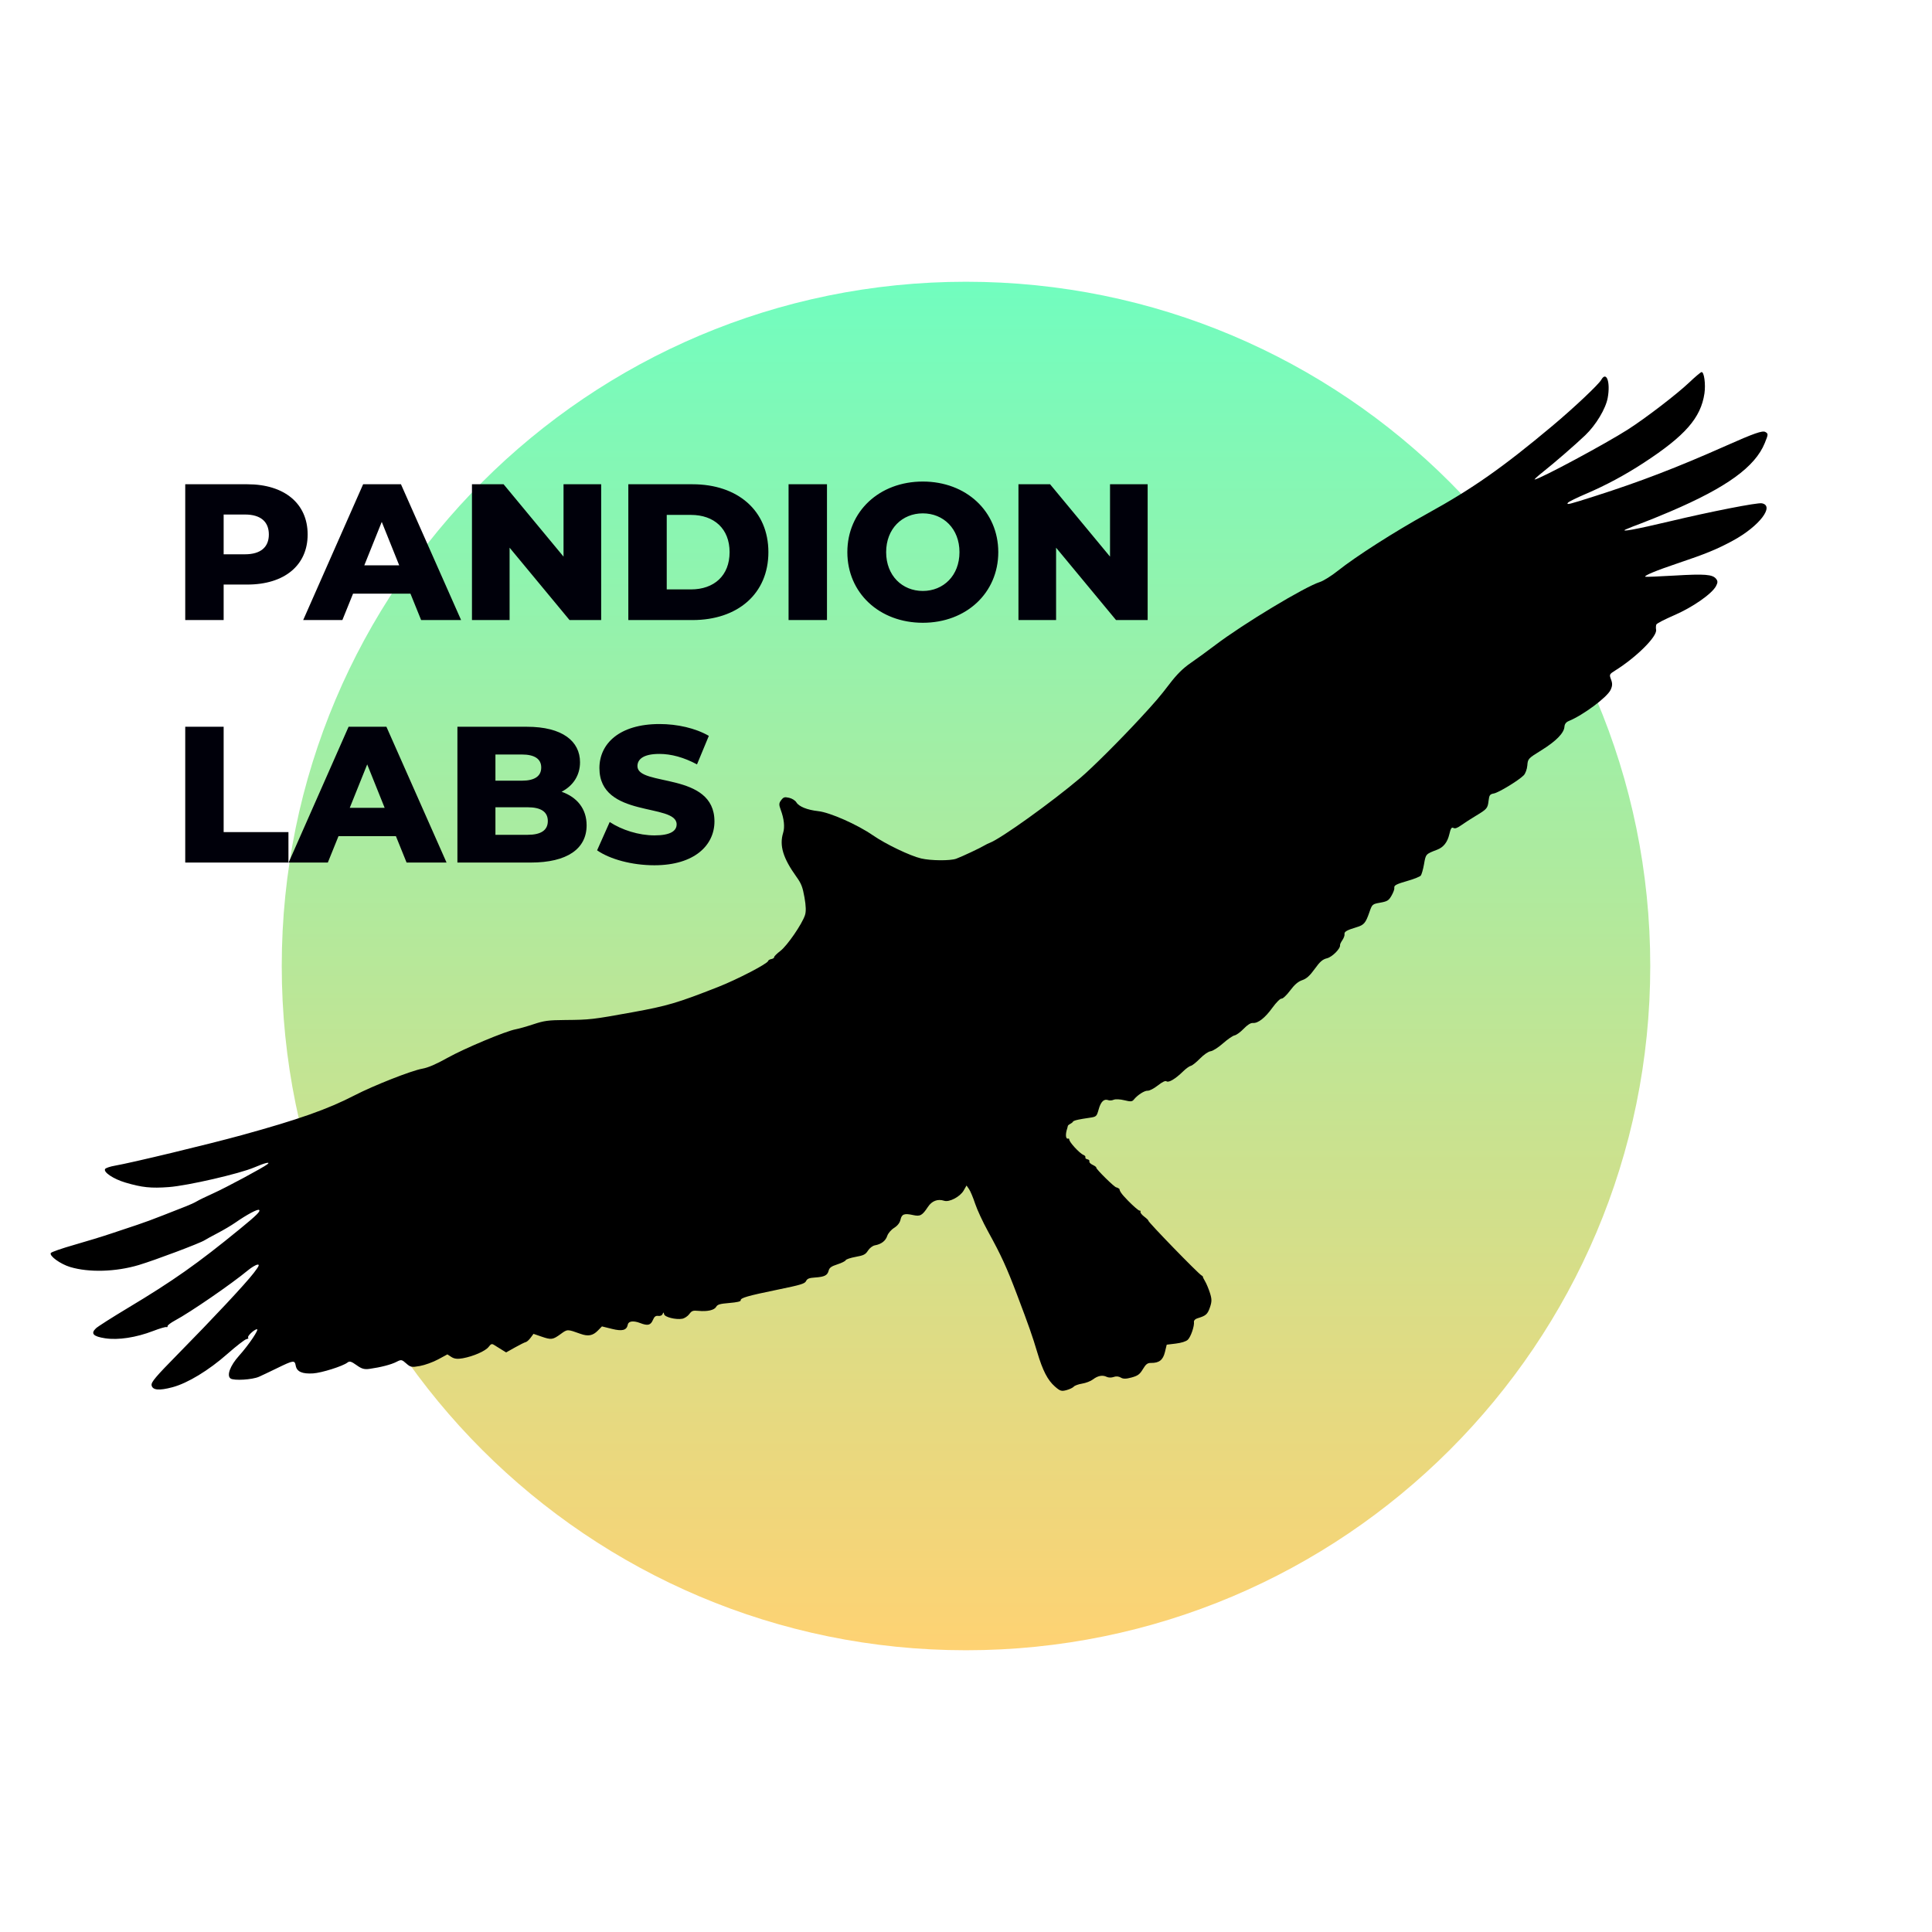
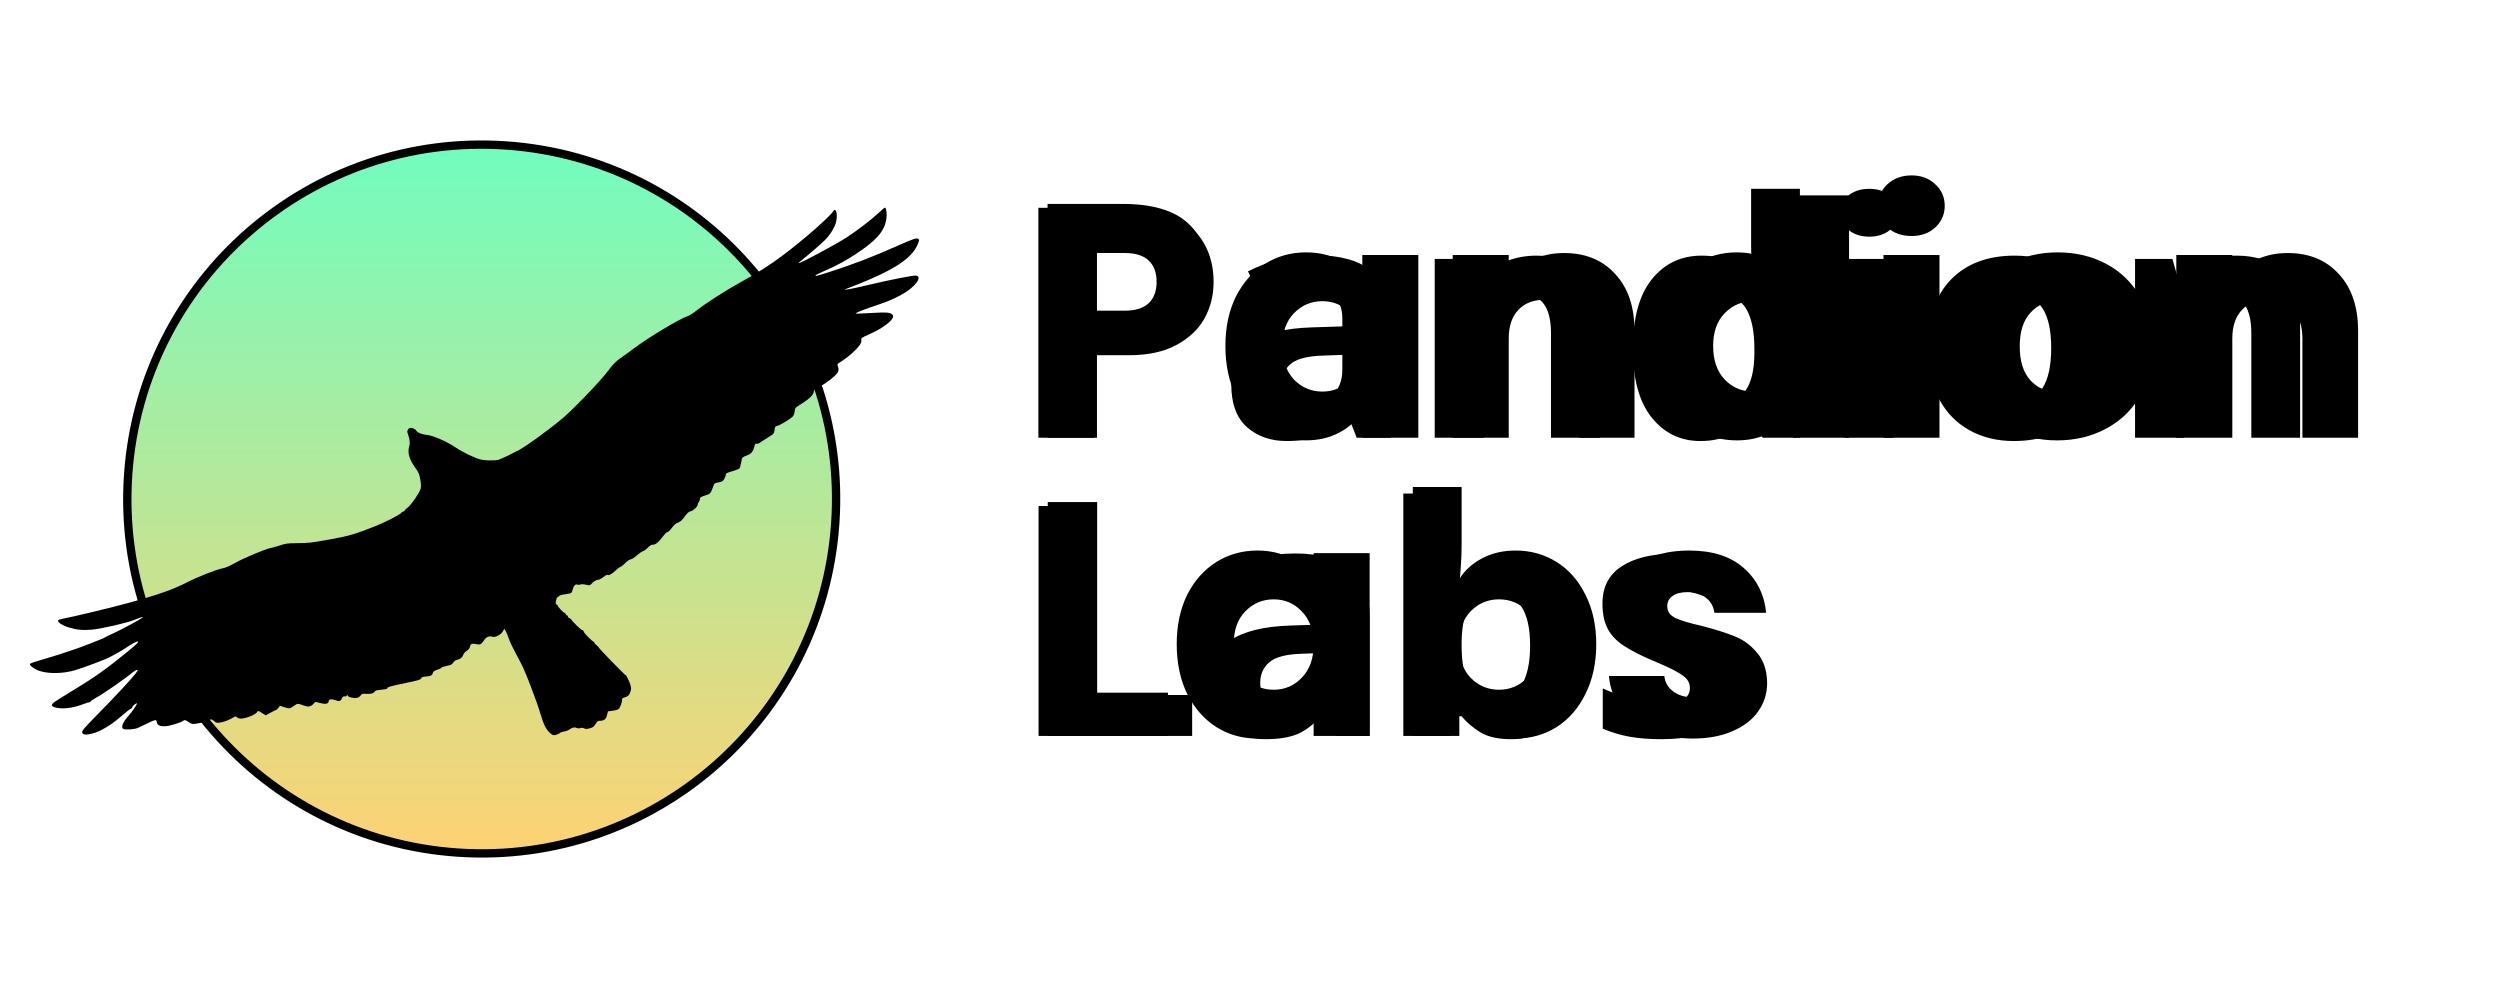
- <svg xmlns="http://www.w3.org/2000/svg" xmlns:xlink="http://www.w3.org/1999/xlink" width="1200" zoomAndPan="magnify" viewBox="0 0 900 900" height="1200" preserveAspectRatio="xMidYMid" version="1.2" id="svg287" xml:space="preserve">
+ <svg xmlns="http://www.w3.org/2000/svg" xmlns:xlink="http://www.w3.org/1999/xlink" width="2998.089" zoomAndPan="magnify" viewBox="0 0 2226.683 900.168" height="1197.145" preserveAspectRatio="xMidYMid" version="1.2" id="svg287" xml:space="preserve">
  <defs id="defs259">
+     <linearGradient xlink:href="#linearGradient289" id="linearGradient290" x1="465.614" y1="134.989" x2="465.614" y2="788.232" gradientUnits="userSpaceOnUse" gradientTransform="matrix(4.318703,0,0,0.9751405,-26.91448,0.2881701)" />
    <linearGradient id="linearGradient289">
      <stop style="stop-color:#71fdbf;stop-opacity:1;" offset="0" id="stop289" />
      <stop style="stop-color:#fed273;stop-opacity:1;" offset="1" id="stop290" />
    </linearGradient>
-     <linearGradient xlink:href="#linearGradient289" id="linearGradient290" x1="465.614" y1="134.989" x2="465.614" y2="788.232" gradientUnits="userSpaceOnUse" gradientTransform="matrix(0.975906,0,0,0.975906,-4.395397,-0.4882659)" />
+     <linearGradient xlink:href="#linearGradient289" id="linearGradient260" gradientUnits="userSpaceOnUse" gradientTransform="matrix(0.9830893,0,0,0.9760122,-38.89277,-0.1138385)" x1="465.614" y1="134.989" x2="465.614" y2="788.232" />
+     <linearGradient xlink:href="#linearGradient289" id="linearGradient4" gradientUnits="userSpaceOnUse" gradientTransform="matrix(0.9706158,0,0,0.9760186,-10.69895,-0.1168316)" x1="465.614" y1="134.989" x2="465.614" y2="788.232" />
  </defs>
-   <g id="10ab28a67b">
-     <circle style="display:inline;fill:url(#linearGradient290);stroke-width:0.732" id="path289" cx="450" cy="450" r="318.752" />
-     <path style="fill:#000000;stroke-width:0.74" d="m 822.091,206.413 c -4.515,11.074 -17.671,20.609 -43.937,31.844 -4.839,2.07 -11.02,4.58 -13.734,5.577 -2.715,0.998 -5.874,2.244 -7.019,2.77 -3.095,1.421 4.787,-0.022 20.379,-3.732 19.24,-4.579 40.832,-8.812 42.935,-8.418 6.167,1.154 -1.223,10.741 -13.366,17.339 -7.465,4.056 -12.706,6.208 -26.038,10.689 -9.766,3.283 -15.578,5.697 -14.882,6.18 0.195,0.135 6.357,-0.11 13.693,-0.544 14.118,-0.836 17.657,-0.552 19.322,1.551 0.807,1.019 0.792,1.748 -0.066,3.364 -1.924,3.62 -10.905,9.874 -19.492,13.573 -4.346,1.872 -8.078,3.809 -8.293,4.303 -0.215,0.495 -0.268,1.609 -0.118,2.477 0.54,3.122 -9.186,12.796 -19.088,18.985 -2.704,1.69 -2.779,1.856 -1.894,4.181 0.7,1.838 0.648,3 -0.213,4.826 -1.63,3.456 -12.767,11.747 -19.461,14.488 -1.283,0.525 -1.958,1.414 -2.044,2.691 -0.199,2.934 -3.919,6.719 -10.786,10.975 -6.132,3.801 -6.256,3.934 -6.501,7.034 -0.138,1.738 -0.895,3.809 -1.684,4.602 -2.415,2.43 -11.661,8.055 -13.907,8.459 -1.832,0.33 -2.166,0.787 -2.458,3.36 -0.402,3.543 -0.72,3.919 -5.983,7.08 -2.239,1.345 -5.258,3.293 -6.708,4.329 -1.903,1.36 -2.936,1.716 -3.707,1.28 -0.818,-0.462 -1.263,0.233 -1.893,2.962 -0.849,3.678 -2.717,6.058 -5.626,7.171 -5.38,2.058 -5.332,2.005 -6.144,6.687 -0.431,2.489 -1.131,4.923 -1.555,5.409 -0.424,0.486 -2.998,1.527 -5.719,2.315 -5.843,1.691 -6.803,2.199 -6.573,3.478 0.095,0.527 -0.494,2.119 -1.309,3.537 -1.302,2.266 -1.938,2.661 -5.24,3.257 -3.737,0.674 -3.766,0.7 -5.109,4.573 -1.702,4.908 -2.5,5.839 -5.875,6.848 -4.559,1.364 -5.872,2.114 -5.669,3.241 0.107,0.593 -0.343,1.851 -1,2.796 -0.657,0.945 -1.146,1.984 -1.088,2.31 0.286,1.589 -3.627,5.542 -6.076,6.138 -2.048,0.498 -3.281,1.568 -5.714,4.956 -2.282,3.178 -3.822,4.564 -5.827,5.244 -1.921,0.651 -3.591,2.085 -5.662,4.862 -1.615,2.166 -3.406,3.849 -3.979,3.74 -0.573,-0.109 -2.478,1.789 -4.234,4.218 -3.474,4.806 -6.693,7.319 -9.135,7.129 -1.008,-0.078 -2.515,0.872 -4.259,2.685 -1.484,1.543 -3.387,2.931 -4.228,3.084 -0.841,0.152 -3.279,1.83 -5.418,3.728 -2.139,1.898 -4.72,3.547 -5.736,3.663 -1.075,0.124 -3.151,1.545 -4.97,3.403 -1.718,1.755 -3.645,3.285 -4.283,3.4 -0.638,0.115 -2.249,1.276 -3.581,2.58 -3.543,3.469 -6.684,5.357 -7.717,4.64 -0.575,-0.399 -1.932,0.245 -4.085,1.939 -1.773,1.395 -3.878,2.486 -4.677,2.424 -1.465,-0.114 -4.761,1.992 -6.484,4.143 -0.779,0.973 -1.503,1.021 -4.439,0.294 -1.929,-0.478 -4.144,-0.581 -4.922,-0.23 -0.778,0.351 -1.906,0.444 -2.508,0.207 -1.977,-0.779 -3.474,0.623 -4.48,4.197 -0.976,3.469 -1.039,3.526 -4.473,4.025 -9.209,1.339 -6.822,1.639 -8.155,2.423 -2.259,1.33 -1.552,1.043 -2.001,2.358 -0.982,2.879 -0.852,5.396 0.54,4.863 0.076,-0.029 0.412,0.209 0.382,0.256 -0.559,0.87 4.775,6.693 6.675,7.422 0.595,0.228 0.962,0.719 0.816,1.09 -0.146,0.371 0.28,0.778 0.947,0.905 0.667,0.127 1.078,0.573 0.913,0.99 -0.165,0.418 0.537,1.146 1.559,1.618 1.022,0.472 1.774,1.063 1.67,1.313 -0.222,0.535 8.698,9.397 9.387,9.172 0.145,-0.047 1.364,0.613 1.351,0.667 0.187,1.01 0.633,2.053 4.075,5.557 2.542,2.588 4.94,4.647 5.329,4.577 0.389,-0.07 0.582,0.191 0.428,0.58 -0.153,0.389 0.651,1.407 1.788,2.262 1.137,0.855 1.979,1.68 1.873,1.834 -0.314,0.451 23.369,24.833 24.798,25.53 0.379,0.185 0.66,0.472 0.626,0.639 -0.034,0.167 0.435,1.13 1.043,2.141 0.608,1.011 1.613,3.42 2.232,5.353 0.933,2.911 0.929,4.082 -0.021,6.821 -1.102,3.177 -1.875,3.844 -5.799,5.014 -1.001,0.298 -1.713,1.014 -1.623,1.63 0.286,1.949 -1.492,7.116 -2.888,8.391 -0.842,0.769 -2.955,1.434 -5.575,1.754 l -4.219,0.515 -0.839,3.451 c -0.899,3.7 -2.689,5.096 -6.482,5.055 -1.641,-0.017 -2.381,0.548 -3.788,2.894 -1.45,2.419 -2.349,3.081 -5.272,3.885 -2.589,0.712 -3.927,0.718 -5.044,0.022 -0.915,-0.57 -2.229,-0.675 -3.302,-0.262 -0.98,0.377 -2.434,0.353 -3.231,-0.053 -1.91,-0.972 -4.141,-0.553 -6.425,1.207 -1.022,0.787 -3.27,1.657 -4.997,1.932 -1.727,0.275 -3.49,0.913 -3.918,1.417 -0.428,0.504 -1.968,1.237 -3.421,1.628 -2.328,0.626 -2.968,0.424 -5.383,-1.698 -3.369,-2.961 -5.66,-7.395 -8.176,-15.828 -2.331,-7.81 -3.885,-12.237 -9.442,-26.904 -4.877,-12.869 -7.427,-18.432 -13.528,-29.506 -2.383,-4.325 -5.087,-10.152 -6.009,-12.95 -0.922,-2.798 -2.199,-5.84 -2.837,-6.761 l -1.16,-1.674 -1.343,2.338 c -1.669,2.905 -6.687,5.537 -9.08,4.762 -3,-0.971 -5.718,0.056 -7.564,2.857 -2.635,3.998 -3.603,4.537 -6.858,3.818 -4.131,-0.913 -5.345,-0.477 -5.912,2.12 -0.322,1.477 -1.385,2.844 -2.992,3.848 -1.371,0.857 -2.807,2.53 -3.193,3.719 -0.755,2.329 -2.76,3.867 -5.742,4.404 -1.061,0.191 -2.46,1.257 -3.231,2.461 -1.159,1.81 -2.004,2.24 -5.72,2.909 -2.399,0.432 -4.5,1.139 -4.671,1.571 -0.17,0.432 -1.923,1.302 -3.895,1.934 -2.78,0.89 -3.688,1.551 -4.042,2.941 -0.56,2.196 -1.94,2.882 -6.387,3.176 -2.703,0.179 -3.58,0.53 -4.128,1.656 -0.603,1.237 -2.4,1.779 -13.341,4.024 -13.965,2.866 -17.308,3.836 -17.105,4.964 0.09,0.5 -1.695,0.913 -5.266,1.216 -4.47,0.38 -5.533,0.69 -6.159,1.796 -0.875,1.547 -4.047,2.267 -8.26,1.876 -2.59,-0.241 -3.11,-0.055 -4.284,1.527 -0.735,0.991 -2.21,1.958 -3.278,2.15 -2.995,0.539 -8.186,-0.771 -8.444,-2.131 -0.18,-0.947 -0.319,-0.966 -0.675,-0.092 -0.276,0.678 -1.06,1.021 -2.041,0.894 -1.185,-0.154 -1.819,0.324 -2.475,1.868 -1.062,2.497 -2.403,2.832 -5.91,1.475 -3.157,-1.222 -5.484,-0.944 -5.796,0.692 -0.508,2.667 -2.537,3.22 -7.391,2.014 l -4.659,-1.158 -1.881,1.925 c -2.354,2.408 -4.541,2.823 -8.121,1.54 -6.167,-2.21 -6.058,-2.211 -9.18,0.06 -3.724,2.709 -4.402,2.803 -8.944,1.24 l -3.755,-1.292 -1.365,1.838 c -0.75,1.011 -1.752,1.908 -2.225,1.993 -0.473,0.085 -2.728,1.203 -5.011,2.484 l -4.151,2.329 -2.224,-1.369 c -1.223,-0.753 -2.766,-1.712 -3.43,-2.132 -1.001,-0.634 -1.427,-0.475 -2.498,0.931 -1.472,1.933 -7.122,4.412 -12.094,5.308 -2.408,0.434 -3.912,0.26 -5.246,-0.606 l -1.869,-1.214 -4.305,2.326 c -2.368,1.279 -6.194,2.666 -8.502,3.081 -3.833,0.69 -4.385,0.587 -6.384,-1.196 -2.041,-1.821 -2.343,-1.87 -4.51,-0.738 -2.413,1.261 -7.359,2.55 -12.579,3.277 -2.434,0.339 -3.629,-0.004 -6.05,-1.739 -2.45,-1.755 -3.248,-1.98 -4.248,-1.194 -2.141,1.683 -12.051,4.805 -16.009,5.044 -5.061,0.306 -7.562,-0.805 -8.062,-3.579 -0.483,-2.684 -0.987,-2.617 -8.74,1.164 -3.267,1.593 -7.037,3.385 -8.377,3.981 -3.107,1.382 -11.66,1.906 -13.236,0.811 -1.924,-1.337 -0.215,-5.974 3.882,-10.531 4.655,-5.178 9.69,-12.678 8.345,-12.43 -1.482,0.274 -4.731,3.479 -4.024,3.97 0.319,0.221 -0.041,0.514 -0.799,0.651 -0.758,0.137 -4.76,3.232 -8.892,6.878 -8.707,7.684 -18.523,13.64 -25.58,15.524 -6.267,1.672 -9.315,1.382 -9.731,-0.927 -0.255,-1.416 1.924,-3.999 12.082,-14.319 16.712,-16.981 31.685,-32.995 35.511,-37.982 2.49,-3.245 2.84,-4.054 1.674,-3.871 -0.81,0.127 -2.794,1.325 -4.408,2.661 -7.718,6.392 -26.782,19.503 -33.94,23.341 -1.98,1.062 -3.542,2.251 -3.471,2.642 0.071,0.392 -0.188,0.588 -0.574,0.436 -0.386,-0.152 -3.145,0.663 -6.13,1.811 -7.971,3.066 -16.276,4.335 -22.348,3.417 -5.604,-0.848 -6.88,-2.225 -4.313,-4.655 0.883,-0.836 7.56,-5.092 14.836,-9.458 21.199,-12.718 32.417,-20.626 52.118,-36.74 7.98,-6.527 9.846,-8.38 9.018,-8.955 -0.69,-0.479 -5.728,2.223 -11.057,5.931 -1.842,1.281 -5.514,3.456 -8.16,4.833 -2.647,1.377 -5.418,2.897 -6.158,3.377 -2.116,1.374 -23.134,9.283 -30.628,11.526 -10.692,3.199 -23.185,3.566 -31.967,0.938 -4.573,-1.368 -9.913,-5.247 -9.011,-6.546 0.326,-0.469 5.203,-2.164 10.837,-3.766 5.634,-1.602 13.436,-3.993 17.338,-5.314 3.902,-1.321 9.331,-3.131 12.064,-4.024 2.734,-0.892 8.127,-2.882 11.985,-4.421 3.858,-1.539 8.594,-3.399 10.524,-4.133 1.931,-0.734 4.275,-1.807 5.209,-2.386 0.934,-0.579 4.36,-2.244 7.612,-3.701 5.894,-2.639 23.496,-12.096 25.363,-13.627 1.563,-1.281 -1.275,-0.587 -6.121,1.497 -6.833,2.939 -31.04,8.518 -39.813,9.177 -8.352,0.627 -12.486,0.198 -20.272,-2.105 -5.598,-1.655 -10.43,-4.904 -9.432,-6.34 0.319,-0.459 2.331,-1.136 4.47,-1.505 7.776,-1.339 43.956,-10.049 59.328,-14.283 26.387,-7.267 39.876,-12.03 52.409,-18.506 8.874,-4.586 26.376,-11.478 31.48,-12.397 2.794,-0.503 6.406,-2.054 11.765,-5.052 7.871,-4.404 27.174,-12.481 31.831,-13.32 1.411,-0.254 5.137,-1.313 8.279,-2.353 4.986,-1.65 6.86,-1.9 14.721,-1.966 11.579,-0.096 12.669,-0.222 31.303,-3.602 16.337,-2.964 20.939,-4.322 39.977,-11.799 8.824,-3.466 23.018,-10.835 23.262,-12.077 0.072,-0.367 0.759,-0.78 1.526,-0.918 0.768,-0.138 1.346,-0.527 1.285,-0.865 -0.061,-0.337 1.257,-1.66 2.929,-2.938 3.171,-2.426 10.068,-12.46 11.445,-16.65 0.546,-1.662 0.473,-4.262 -0.234,-8.253 -0.859,-4.854 -1.486,-6.46 -3.754,-9.619 -6.249,-8.705 -8.014,-14.554 -6.184,-20.488 0.836,-2.709 0.431,-6.511 -1.142,-10.741 -0.875,-2.353 -0.839,-3.094 0.214,-4.459 1.113,-1.443 1.554,-1.575 3.697,-1.108 1.338,0.291 2.863,1.245 3.389,2.119 1.191,1.98 5.065,3.543 10.163,4.101 5.455,0.597 18.158,6.205 25.448,11.235 6.037,4.165 17.41,9.62 22.545,10.812 4.544,1.055 13.527,1.12 16.294,0.118 2.63,-0.953 11.421,-5.089 13.31,-6.263 0.558,-0.347 1.624,-0.866 2.37,-1.153 5.252,-2.025 28.627,-18.784 42.085,-30.173 5.472,-4.63 18.333,-17.437 27.887,-27.768 7.066,-7.64 9.371,-10.336 13.699,-16.017 3.416,-4.484 6.303,-7.349 9.886,-9.811 2.784,-1.913 7.888,-5.627 11.344,-8.255 12.983,-9.873 41.838,-27.273 48.877,-29.475 1.618,-0.506 5.352,-2.842 8.298,-5.191 8.403,-6.701 26.664,-18.372 41.765,-26.694 21.004,-11.575 35.069,-21.443 58.206,-40.834 9.895,-8.294 21.503,-19.228 22.747,-21.427 2.442,-4.318 4.371,1.006 3.031,8.369 -0.926,5.091 -5.501,12.695 -10.503,17.456 -4.812,4.58 -14.291,12.801 -19.68,17.066 -2.533,2.005 -4.244,3.59 -3.802,3.521 2.811,-0.437 33.153,-16.735 43.462,-23.346 8.292,-5.317 22.812,-16.46 28.511,-21.878 2.705,-2.572 5.275,-4.741 5.71,-4.82 1.199,-0.216 2,5.639 1.363,9.955 -1.68,11.37 -8.983,19.714 -28.271,32.302 -8.778,5.729 -17.636,10.483 -26.924,14.451 -4.311,1.841 -8.094,3.71 -8.407,4.153 -0.797,1.126 0.176,0.888 12.661,-3.1 21.043,-6.721 38.28,-13.348 61.079,-23.484 12.906,-5.738 16.875,-7.13 18.209,-6.389 1.438,0.799 1.424,1.08 -0.252,5.19 z" id="path288" />
-     <g id="text287" style="font-weight:800;font-size:90.371px;font-family:Montserrat;-inkscape-font-specification:'Montserrat, Ultra-Bold';fill:#00000a;fill-opacity:1;stroke-width:7.531" aria-label="PANDION&#10;LABS">
-       <path d="m 86.29,288.847 h 17.894 v -16.538 h 11.025 c 17.261,0 28.106,-8.947 28.106,-23.316 0,-14.459 -10.845,-23.406 -28.106,-23.406 H 86.29 Z m 17.894,-30.636 v -18.526 h 9.941 c 7.41,0 11.116,3.434 11.116,9.308 0,5.784 -3.705,9.218 -11.116,9.218 z m 37.052,30.636 h 18.255 l 4.97,-12.291 h 26.75 l 4.97,12.291 h 18.617 l -28.015,-63.26 h -17.622 z m 28.467,-25.485 8.133,-20.243 8.133,20.243 z m 50.156,25.485 h 17.532 v -33.709 l 27.925,33.709 h 14.731 v -63.26 h -17.532 v 33.709 l -27.925,-33.709 h -14.731 z m 72.839,0 h 29.913 c 20.966,0 35.335,-12.2 35.335,-31.63 0,-19.43 -14.369,-31.63 -35.335,-31.63 h -29.913 z m 17.894,-14.279 v -34.703 h 11.296 c 10.754,0 17.984,6.416 17.984,17.351 0,10.935 -7.23,17.351 -17.984,17.351 z m 56.753,14.279 h 17.894 V 225.587 H 367.346 Z m 62.537,1.265 c 20.243,0 35.155,-13.917 35.155,-32.895 0,-18.978 -14.911,-32.895 -35.155,-32.895 -20.243,0 -35.155,13.917 -35.155,32.895 0,18.978 14.911,32.895 35.155,32.895 z m 0,-14.821 c -9.579,0 -17.08,-7.139 -17.08,-18.074 0,-10.935 7.501,-18.074 17.08,-18.074 9.579,0 17.08,7.139 17.08,18.074 0,10.935 -7.501,18.074 -17.08,18.074 z m 44.553,13.556 h 17.532 v -33.709 l 27.925,33.709 h 14.731 v -63.26 h -17.532 v 33.709 l -27.925,-33.709 h -14.731 z" id="path3" style="fill:#00000a;fill-opacity:1" />
-       <path d="M 86.29,401.811 H 134.368 V 387.623 H 104.184 V 338.551 H 86.29 Z m 48.168,0 h 18.255 l 4.97,-12.291 h 26.75 l 4.97,12.291 h 18.617 L 180.006,338.551 h -17.622 z m 28.467,-25.485 8.133,-20.243 8.133,20.243 z m 50.156,25.485 h 34.16 c 16.99,0 26.027,-6.416 26.027,-17.351 0,-7.682 -4.428,-13.104 -11.658,-15.634 5.422,-2.802 8.585,-7.682 8.585,-13.736 0,-9.76 -8.133,-16.538 -24.762,-16.538 h -32.353 z m 17.713,-12.923 v -12.833 h 15.002 c 6.145,0 9.399,2.079 9.399,6.416 0,4.338 -3.253,6.416 -9.399,6.416 z m 0,-25.214 v -12.2 h 12.291 c 5.965,0 9.037,2.079 9.037,6.055 0,4.067 -3.073,6.145 -9.037,6.145 z m 74.014,39.402 c 18.797,0 28.015,-9.399 28.015,-20.424 0,-23.316 -35.877,-16.086 -35.877,-25.756 0,-3.163 2.711,-5.693 10.212,-5.693 5.513,0 11.477,1.627 17.532,4.88 l 5.513,-13.285 c -6.236,-3.615 -14.731,-5.513 -22.954,-5.513 -18.797,0 -28.015,9.218 -28.015,20.514 0,23.497 35.968,16.177 35.968,26.208 0,3.073 -2.892,5.151 -10.302,5.151 -7.32,0 -15.273,-2.53 -20.876,-6.236 l -5.874,13.194 c 5.965,4.157 16.267,6.959 26.66,6.959 z" id="path4" style="fill:#00000a;fill-opacity:1" />
-     </g>
+   <g id="editable-text" transform="matrix(3.623262,0,0,3.623262,-2638.923,-440.255)">
+     <text xml:space="preserve" style="font-style:normal;font-variant:normal;font-weight:bold;font-stretch:normal;font-size:81.516px;line-height:17.605px;font-family:Poppins;-inkscape-font-specification:'Poppins, Bold';font-variant-ligatures:normal;font-variant-caps:normal;font-variant-numeric:normal;font-variant-east-asian:normal;text-align:start;letter-spacing:-1.546px;writing-mode:lr-tb;direction:ltr;text-anchor:start;opacity:1;vector-effect:none;fill:#000000;fill-opacity:1;stroke:none;stroke-width:6.602;stroke-linecap:round;stroke-linejoin:miter;stroke-miterlimit:4;stroke-dasharray:none;stroke-dashoffset:0;stroke-opacity:1;-inkscape-stroke:none" x="1002.473" y="230.456" id="text11" transform="translate(-24.59364)">
+       <tspan id="tspan11" style="font-style:normal;font-variant:normal;font-weight:bold;font-stretch:normal;font-size:81.516px;font-family:Poppins;-inkscape-font-specification:'Poppins, Bold';font-variant-ligatures:normal;font-variant-caps:normal;font-variant-numeric:normal;font-variant-east-asian:normal;letter-spacing:-1.546px;fill:#000000;fill-opacity:1;stroke:none;stroke-width:6.602" x="1002.473" y="230.456">Pandion</tspan>
+     </text>
+     <text xml:space="preserve" style="font-style:normal;font-variant:normal;font-weight:bold;font-stretch:normal;font-size:81.516px;line-height:17.605px;font-family:Poppins;-inkscape-font-specification:'Poppins, Bold';font-variant-ligatures:normal;font-variant-caps:normal;font-variant-numeric:normal;font-variant-east-asian:normal;text-align:start;letter-spacing:-1.725px;writing-mode:lr-tb;direction:ltr;text-anchor:start;opacity:1;vector-effect:none;fill:#000000;fill-opacity:1;stroke:none;stroke-width:6.602;stroke-linecap:round;stroke-linejoin:miter;stroke-miterlimit:4;stroke-dasharray:none;stroke-dashoffset:0;stroke-opacity:1;-inkscape-stroke:none" x="1002.52" y="304.66" id="text12" transform="translate(-24.59364)">
+       <tspan id="tspan12" style="font-style:normal;font-variant:normal;font-weight:bold;font-stretch:normal;font-size:81.516px;font-family:Poppins;-inkscape-font-specification:'Poppins, Bold';font-variant-ligatures:normal;font-variant-caps:normal;font-variant-numeric:normal;font-variant-east-asian:normal;letter-spacing:-1.725px;fill:#000000;fill-opacity:1;stroke:none;stroke-width:6.602" x="1002.52" y="304.66">Labs</tspan>
+     </text>
+   </g>
+   <path id="background-logo-circle" style="display:inline;fill:url(#linearGradient260);stroke-width:0.735" d="M 739.946,450.423 A 321.098,318.787 0 0 1 418.847,769.21 321.098,318.787 0 0 1 97.749,450.423 321.098,318.787 0 0 1 418.847,131.637 321.098,318.787 0 0 1 739.946,450.423 Z" />
+   <path style="fill:#000000;stroke-width:0.742" d="m 813.639,220.385 c -4.527,11.102 -17.716,20.661 -44.048,31.924 -4.851,2.075 -11.047,4.591 -13.769,5.591 -2.722,1 -5.888,2.25 -7.037,2.777 -3.103,1.425 4.799,-0.022 20.43,-3.742 19.289,-4.59 40.935,-8.834 43.044,-8.44 6.183,1.157 -1.226,10.768 -13.4,17.383 -7.484,4.066 -12.738,6.223 -26.104,10.716 -9.79,3.291 -15.618,5.711 -14.92,6.196 0.195,0.136 6.373,-0.11 13.728,-0.545 14.153,-0.838 17.702,-0.553 19.371,1.555 0.809,1.022 0.794,1.752 -0.067,3.372 -1.929,3.629 -10.933,9.899 -19.541,13.607 -4.357,1.877 -8.098,3.818 -8.314,4.314 -0.215,0.496 -0.268,1.613 -0.118,2.483 0.541,3.13 -9.21,12.828 -19.136,19.033 -2.71,1.694 -2.786,1.861 -1.899,4.192 0.701,1.843 0.65,3.008 -0.213,4.838 -1.634,3.464 -12.799,11.777 -19.51,14.525 -1.286,0.527 -1.963,1.417 -2.049,2.697 -0.2,2.941 -3.929,6.736 -10.813,11.003 -6.148,3.81 -6.271,3.944 -6.518,7.052 -0.138,1.742 -0.898,3.818 -1.688,4.614 -2.421,2.437 -11.691,8.075 -13.942,8.481 -1.836,0.331 -2.171,0.789 -2.464,3.368 -0.403,3.552 -0.722,3.929 -5.998,7.098 -2.245,1.348 -5.271,3.301 -6.725,4.34 -1.908,1.363 -2.943,1.72 -3.716,1.283 -0.82,-0.464 -1.266,0.234 -1.898,2.969 -0.851,3.687 -2.724,6.073 -5.641,7.189 -5.394,2.063 -5.346,2.01 -6.159,6.704 -0.432,2.495 -1.134,4.936 -1.559,5.423 -0.425,0.487 -3.005,1.531 -5.733,2.321 -5.857,1.695 -6.82,2.205 -6.589,3.487 0.095,0.528 -0.496,2.124 -1.313,3.546 -1.305,2.272 -1.943,2.668 -5.253,3.265 -3.746,0.675 -3.775,0.701 -5.122,4.584 -1.706,4.92 -2.506,5.853 -5.89,6.865 -4.571,1.367 -5.887,2.119 -5.683,3.249 0.107,0.594 -0.344,1.856 -1.003,2.803 -0.658,0.947 -1.149,1.989 -1.09,2.316 0.287,1.593 -3.636,5.556 -6.092,6.153 -2.053,0.5 -3.289,1.572 -5.728,4.968 -2.288,3.186 -3.832,4.576 -5.842,5.257 -1.926,0.653 -3.6,2.09 -5.676,4.874 -1.62,2.172 -3.415,3.859 -3.989,3.75 -0.575,-0.109 -2.485,1.794 -4.245,4.229 -3.482,4.819 -6.71,7.337 -9.159,7.147 -1.01,-0.079 -2.521,0.874 -4.269,2.692 -1.488,1.547 -3.395,2.938 -4.238,3.091 -0.843,0.153 -3.287,1.835 -5.432,3.738 -2.145,1.903 -4.732,3.556 -5.75,3.673 -1.078,0.124 -3.159,1.549 -4.983,3.412 -1.722,1.759 -3.655,3.293 -4.294,3.408 -0.639,0.115 -2.255,1.279 -3.59,2.587 -3.552,3.478 -6.701,5.371 -7.736,4.651 -0.576,-0.4 -1.937,0.246 -4.095,1.944 -1.778,1.399 -3.888,2.492 -4.689,2.43 -1.469,-0.114 -4.773,1.997 -6.5,4.154 -0.781,0.975 -1.507,1.023 -4.45,0.295 -1.934,-0.479 -4.155,-0.583 -4.934,-0.231 -0.779,0.352 -1.911,0.445 -2.514,0.207 -1.982,-0.781 -3.483,0.625 -4.491,4.208 -0.978,3.477 -1.042,3.535 -4.484,4.035 -9.232,1.342 -6.839,1.643 -8.175,2.429 -2.265,1.333 -1.556,1.046 -2.006,2.364 -0.985,2.886 -0.854,5.41 0.541,4.875 0.077,-0.029 0.413,0.21 0.383,0.257 -0.56,0.873 4.787,6.71 6.692,7.44 0.597,0.229 0.965,0.72 0.818,1.092 -0.147,0.372 0.28,0.78 0.949,0.908 0.669,0.127 1.081,0.574 0.916,0.993 -0.165,0.419 0.538,1.149 1.563,1.622 1.025,0.473 1.778,1.066 1.674,1.317 -0.223,0.537 8.72,9.421 9.41,9.195 0.145,-0.047 1.368,0.615 1.354,0.669 0.188,1.012 0.634,2.058 4.085,5.571 2.548,2.594 4.952,4.659 5.342,4.589 0.39,-0.07 0.583,0.191 0.429,0.581 -0.154,0.39 0.653,1.411 1.792,2.268 1.139,0.857 1.984,1.685 1.878,1.838 -0.315,0.453 23.428,24.896 24.861,25.595 0.38,0.185 0.662,0.473 0.628,0.64 -0.034,0.167 0.436,1.133 1.046,2.147 0.61,1.014 1.617,3.428 2.238,5.366 0.935,2.919 0.932,4.092 -0.021,6.838 -1.105,3.185 -1.879,3.854 -5.814,5.027 -1.003,0.299 -1.717,1.016 -1.627,1.634 0.287,1.954 -1.496,7.134 -2.895,8.412 -0.845,0.771 -2.962,1.437 -5.589,1.758 l -4.23,0.517 -0.841,3.459 c -0.901,3.709 -2.696,5.109 -6.498,5.068 -1.645,-0.017 -2.387,0.549 -3.797,2.901 -1.454,2.425 -2.355,3.089 -5.286,3.895 -2.596,0.714 -3.937,0.72 -5.057,0.022 -0.918,-0.572 -2.235,-0.677 -3.31,-0.263 -0.982,0.378 -2.44,0.354 -3.239,-0.053 -1.915,-0.975 -4.152,-0.555 -6.442,1.21 -1.024,0.789 -3.278,1.661 -5.01,1.937 -1.731,0.276 -3.499,0.915 -3.928,1.421 -0.429,0.506 -1.973,1.24 -3.43,1.632 -2.334,0.628 -2.976,0.425 -5.397,-1.702 -3.378,-2.968 -5.674,-7.414 -8.197,-15.868 -2.337,-7.83 -3.894,-12.268 -9.466,-26.972 -4.889,-12.901 -7.446,-18.478 -13.563,-29.58 -2.389,-4.336 -5.1,-10.178 -6.025,-12.983 -0.925,-2.805 -2.205,-5.855 -2.844,-6.778 l -1.163,-1.679 -1.347,2.344 c -1.673,2.912 -6.704,5.551 -9.103,4.774 -3.007,-0.974 -5.732,0.056 -7.583,2.864 -2.641,4.008 -3.613,4.549 -6.875,3.828 -4.141,-0.915 -5.359,-0.479 -5.926,2.126 -0.323,1.481 -1.388,2.851 -2.999,3.858 -1.374,0.859 -2.814,2.537 -3.201,3.729 -0.757,2.335 -2.767,3.877 -5.756,4.415 -1.064,0.192 -2.467,1.26 -3.239,2.467 -1.161,1.814 -2.009,2.245 -5.735,2.916 -2.405,0.433 -4.512,1.142 -4.683,1.575 -0.171,0.433 -1.928,1.306 -3.905,1.939 -2.787,0.893 -3.697,1.555 -4.052,2.948 -0.561,2.202 -1.945,2.89 -6.403,3.184 -2.71,0.179 -3.589,0.532 -4.139,1.66 -0.604,1.24 -2.406,1.783 -13.375,4.034 -14.001,2.873 -17.352,3.846 -17.148,4.977 0.09,0.502 -1.699,0.915 -5.279,1.219 -4.482,0.381 -5.547,0.692 -6.175,1.801 -0.877,1.551 -4.057,2.273 -8.281,1.881 -2.596,-0.241 -3.117,-0.055 -4.295,1.531 -0.737,0.993 -2.216,1.963 -3.286,2.156 -3.003,0.541 -8.207,-0.773 -8.465,-2.136 -0.18,-0.949 -0.32,-0.968 -0.676,-0.093 -0.277,0.68 -1.063,1.024 -2.046,0.896 -1.188,-0.154 -1.823,0.325 -2.481,1.873 -1.064,2.503 -2.409,2.839 -5.925,1.478 -3.165,-1.225 -5.498,-0.946 -5.811,0.693 -0.51,2.674 -2.544,3.228 -7.41,2.019 l -4.671,-1.161 -1.886,1.93 c -2.36,2.414 -4.552,2.83 -8.141,1.544 -6.182,-2.216 -6.073,-2.216 -9.203,0.06 -3.734,2.716 -4.413,2.81 -8.967,1.243 l -3.765,-1.295 -1.368,1.843 c -0.752,1.013 -1.756,1.913 -2.231,1.998 -0.474,0.085 -2.735,1.206 -5.024,2.49 l -4.162,2.334 -2.229,-1.372 c -1.226,-0.755 -2.773,-1.717 -3.439,-2.138 -1.003,-0.635 -1.43,-0.476 -2.504,0.934 -1.476,1.938 -7.14,4.424 -12.125,5.321 -2.414,0.435 -3.922,0.261 -5.259,-0.607 l -1.874,-1.217 -4.316,2.332 c -2.374,1.282 -6.209,2.672 -8.523,3.089 -3.843,0.692 -4.397,0.588 -6.4,-1.199 -2.046,-1.825 -2.349,-1.875 -4.522,-0.74 -2.419,1.264 -7.378,2.556 -12.611,3.285 -2.44,0.34 -3.638,-0.004 -6.066,-1.743 -2.456,-1.759 -3.257,-1.985 -4.259,-1.197 -2.147,1.687 -12.081,4.817 -16.05,5.057 -5.073,0.306 -7.582,-0.807 -8.082,-3.588 -0.485,-2.691 -0.99,-2.624 -8.762,1.167 -3.276,1.597 -7.055,3.393 -8.398,3.991 -3.115,1.385 -11.689,1.911 -13.27,0.813 -1.929,-1.34 -0.216,-5.989 3.892,-10.558 4.667,-5.191 9.715,-12.71 8.366,-12.461 -1.486,0.274 -4.743,3.488 -4.035,3.98 0.32,0.222 -0.041,0.516 -0.801,0.653 -0.76,0.137 -4.772,3.24 -8.915,6.896 -8.729,7.703 -18.57,13.675 -25.645,15.563 -6.283,1.677 -9.339,1.385 -9.756,-0.93 -0.256,-1.419 1.929,-4.009 12.112,-14.356 16.754,-17.023 31.765,-33.079 35.601,-38.078 2.496,-3.254 2.847,-4.065 1.678,-3.881 -0.813,0.127 -2.801,1.328 -4.419,2.668 -7.738,6.409 -26.85,19.552 -34.026,23.4 -1.985,1.064 -3.551,2.256 -3.48,2.649 0.071,0.393 -0.188,0.589 -0.575,0.437 -0.387,-0.152 -3.153,0.665 -6.146,1.816 -7.991,3.073 -16.317,4.346 -22.405,3.425 -5.618,-0.85 -6.897,-2.23 -4.324,-4.666 0.885,-0.838 7.579,-5.105 14.874,-9.482 21.253,-12.75 32.5,-20.678 52.25,-36.833 8,-6.544 9.871,-8.401 9.04,-8.978 -0.692,-0.48 -5.742,2.229 -11.085,5.946 -1.846,1.285 -5.528,3.465 -8.181,4.845 -2.653,1.38 -5.431,2.904 -6.174,3.386 -2.122,1.378 -23.193,9.307 -30.706,11.555 -10.719,3.207 -23.244,3.575 -32.047,0.94 -4.585,-1.372 -9.938,-5.261 -9.033,-6.562 0.327,-0.47 5.216,-2.169 10.864,-3.775 5.649,-1.606 13.47,-4.003 17.382,-5.327 3.911,-1.324 9.354,-3.139 12.095,-4.034 2.741,-0.895 8.147,-2.889 12.015,-4.433 3.868,-1.543 8.615,-3.408 10.551,-4.143 1.935,-0.735 4.285,-1.812 5.222,-2.392 0.937,-0.58 4.371,-2.25 7.632,-3.71 5.909,-2.646 23.556,-12.127 25.427,-13.661 1.567,-1.285 -1.278,-0.589 -6.136,1.5 -6.851,2.946 -31.118,8.54 -39.914,9.2 -8.374,0.628 -12.517,0.198 -20.323,-2.11 -5.612,-1.659 -10.457,-4.916 -9.456,-6.356 0.32,-0.46 2.337,-1.139 4.482,-1.509 7.796,-1.343 44.067,-10.075 59.478,-14.319 26.454,-7.285 39.977,-12.06 52.542,-18.553 8.897,-4.597 26.443,-11.507 31.56,-12.429 2.801,-0.504 6.422,-2.059 11.794,-5.065 7.891,-4.415 27.243,-12.513 31.912,-13.353 1.415,-0.255 5.15,-1.316 8.3,-2.359 4.998,-1.654 6.878,-1.905 14.759,-1.97 11.608,-0.097 12.701,-0.222 31.383,-3.611 16.378,-2.971 20.992,-4.333 40.078,-11.829 8.846,-3.474 23.077,-10.862 23.321,-12.107 0.072,-0.367 0.761,-0.782 1.53,-0.92 0.77,-0.139 1.349,-0.529 1.288,-0.867 -0.061,-0.338 1.26,-1.664 2.936,-2.946 3.179,-2.432 10.093,-12.491 11.474,-16.692 0.548,-1.666 0.474,-4.272 -0.234,-8.274 -0.861,-4.866 -1.49,-6.476 -3.763,-9.643 -6.264,-8.727 -8.035,-14.591 -6.2,-20.54 0.838,-2.716 0.432,-6.527 -1.145,-10.768 -0.877,-2.359 -0.842,-3.101 0.215,-4.471 1.116,-1.446 1.557,-1.579 3.707,-1.111 1.342,0.292 2.871,1.248 3.398,2.124 1.194,1.985 5.078,3.552 10.188,4.111 5.469,0.598 18.204,6.22 25.513,11.263 6.053,4.176 17.454,9.644 22.602,10.839 4.556,1.058 13.562,1.123 16.335,0.118 2.637,-0.955 11.45,-5.102 13.344,-6.279 0.559,-0.348 1.628,-0.868 2.376,-1.156 5.266,-2.03 28.699,-18.831 42.191,-30.249 5.485,-4.642 18.38,-17.481 27.958,-27.838 7.083,-7.659 9.395,-10.362 13.734,-16.058 3.425,-4.495 6.319,-7.368 9.911,-9.836 2.791,-1.918 7.908,-5.642 11.372,-8.276 13.016,-9.898 41.944,-27.342 49.001,-29.549 1.622,-0.507 5.366,-2.849 8.319,-5.204 8.424,-6.718 26.732,-18.419 41.871,-26.761 21.057,-11.604 35.158,-21.497 58.353,-40.938 9.92,-8.315 21.558,-19.277 22.804,-21.481 2.449,-4.329 4.382,1.009 3.039,8.391 -0.929,5.104 -5.515,12.727 -10.53,17.5 -4.824,4.592 -14.327,12.833 -19.729,17.109 -2.54,2.011 -4.255,3.599 -3.812,3.53 2.818,-0.438 33.237,-16.777 43.572,-23.405 8.313,-5.331 22.87,-16.501 28.583,-21.933 2.712,-2.579 5.288,-4.753 5.725,-4.832 1.202,-0.216 2.005,5.653 1.366,9.98 -1.684,11.399 -9.006,19.764 -28.343,32.384 -8.801,5.743 -17.681,10.509 -26.992,14.487 -4.322,1.846 -8.114,3.72 -8.428,4.163 -0.799,1.129 0.176,0.89 12.693,-3.108 21.097,-6.738 38.377,-13.382 61.233,-23.543 12.939,-5.752 16.917,-7.148 18.255,-6.406 1.441,0.801 1.428,1.082 -0.253,5.203 z" id="pandion-bird" />
+   <path id="circle261-2" style="display:inline;fill:none;stroke:#000000;stroke-width:7.519;stroke-linecap:round" d="M 101.752,427.762 A 319.558,319.558 0 0 1 442.579,131.181 319.558,319.558 0 0 1 739.347,471.846 319.558,319.558 0 0 1 398.845,768.8 319.558,319.558 0 0 1 101.704,428.462" />
+   <g id="pandion-text" transform="matrix(3.623262,0,0,3.623262,-2638.923,-440.255)">
+     <path d="m 1051.138,191.654 q 0,4.972 -2.282,9.13 -2.283,4.076 -7.01,6.603 -4.728,2.527 -11.738,2.527 h -8.641 v 20.542 h -13.939 v -57.224 h 22.58 q 6.847,0 11.575,2.364 4.728,2.364 7.092,6.521 2.364,4.157 2.364,9.537 z m -22.091,7.173 q 3.994,0 5.951,-1.875 1.956,-1.875 1.956,-5.299 0,-3.424 -1.956,-5.299 -1.956,-1.875 -5.951,-1.875 h -7.581 v 14.347 z m 25.029,8.804 q 0,-7.01 2.608,-12.309 2.69,-5.299 7.255,-8.152 4.565,-2.853 10.19,-2.853 4.809,0 8.396,1.956 3.668,1.956 5.625,5.136 v -6.44 h 13.939 v 45.486 h -13.939 v -6.44 q -2.038,3.179 -5.706,5.136 -3.587,1.956 -8.396,1.956 -5.543,0 -10.108,-2.853 -4.565,-2.935 -7.255,-8.233 -2.608,-5.38 -2.608,-12.39 z m 34.074,0.082 q 0,-5.217 -2.935,-8.233 -2.853,-3.016 -7.01,-3.016 -4.157,0 -7.092,3.016 -2.853,2.935 -2.853,8.152 0,5.217 2.853,8.315 2.935,3.016 7.092,3.016 4.157,0 7.01,-3.016 2.935,-3.016 2.935,-8.233 z m 50.217,-23.232 q 7.989,0 12.716,5.217 4.809,5.136 4.809,14.184 v 26.574 h -13.858 V 205.756 q 0,-4.565 -2.364,-7.092 -2.364,-2.527 -6.358,-2.527 -3.994,0 -6.358,2.527 -2.364,2.527 -2.364,7.092 v 24.699 h -13.939 v -45.486 h 13.939 v 6.032 q 2.119,-3.016 5.706,-4.728 3.587,-1.793 8.07,-1.793 z m 22.909,23.151 q 0,-7.01 2.608,-12.309 2.69,-5.299 7.255,-8.152 4.565,-2.853 10.19,-2.853 4.483,0 8.152,1.875 3.75,1.875 5.869,5.054 v -21.113 h 13.939 v 60.322 h -13.939 v -6.521 q -1.956,3.261 -5.625,5.217 -3.587,1.956 -8.396,1.956 -5.625,0 -10.19,-2.853 -4.565,-2.935 -7.255,-8.233 -2.608,-5.38 -2.608,-12.39 z m 34.074,0.082 q 0,-5.217 -2.935,-8.233 -2.853,-3.016 -7.01,-3.016 -4.157,0 -7.092,3.016 -2.853,2.935 -2.853,8.152 0,5.217 2.853,8.315 2.935,3.016 7.092,3.016 4.157,0 7.01,-3.016 2.935,-3.016 2.935,-8.233 z m 29.512,-27.471 q -3.668,0 -6.032,-2.119 -2.283,-2.201 -2.283,-5.38 0,-3.261 2.283,-5.38 2.364,-2.201 6.032,-2.201 3.587,0 5.869,2.201 2.364,2.119 2.364,5.38 0,3.179 -2.364,5.38 -2.282,2.119 -5.869,2.119 z m 6.929,4.728 v 45.486 h -13.939 v -45.486 z m 29.267,46.138 q -6.684,0 -12.064,-2.853 -5.299,-2.853 -8.396,-8.152 -3.016,-5.299 -3.016,-12.39 0,-7.01 3.098,-12.309 3.098,-5.38 8.478,-8.233 5.38,-2.853 12.064,-2.853 6.684,0 12.064,2.853 5.38,2.853 8.478,8.233 3.098,5.299 3.098,12.309 0,7.01 -3.179,12.39 -3.098,5.299 -8.559,8.152 -5.38,2.853 -12.064,2.853 z m 0,-12.064 q 3.994,0 6.766,-2.935 2.853,-2.935 2.853,-8.396 0,-5.462 -2.772,-8.396 -2.69,-2.935 -6.684,-2.935 -4.076,0 -6.766,2.935 -2.69,2.853 -2.69,8.396 0,5.462 2.608,8.396 2.69,2.935 6.684,2.935 z m 57.39,-34.563 q 7.989,0 12.716,5.217 4.809,5.136 4.809,14.184 v 26.574 h -13.858 V 205.756 q 0,-4.565 -2.364,-7.092 -2.364,-2.527 -6.358,-2.527 -3.994,0 -6.358,2.527 -2.364,2.527 -2.364,7.092 v 24.699 h -13.939 v -45.486 h 13.939 v 6.032 q 2.119,-3.016 5.706,-4.728 3.587,-1.793 8.07,-1.793 z" id="text3" style="font-weight:bold;font-size:81.516px;line-height:17.605px;font-family:Poppins;-inkscape-font-specification:'Poppins, Bold';letter-spacing:-1.546px;stroke-width:6.602;stroke-linecap:round" transform="translate(-24.59364)" aria-label="Pandion" />
+     <path d="m 1021.514,293.9 h 18.26 v 10.76 h -32.199 v -57.224 h 13.939 z m 20.447,-12.064 q 0,-7.01 2.609,-12.309 2.69,-5.299 7.255,-8.152 4.565,-2.853 10.19,-2.853 4.809,0 8.396,1.956 3.668,1.956 5.625,5.136 v -6.44 h 13.939 v 45.486 h -13.939 v -6.44 q -2.038,3.179 -5.706,5.136 -3.587,1.956 -8.396,1.956 -5.543,0 -10.108,-2.853 -4.565,-2.935 -7.255,-8.233 -2.609,-5.38 -2.609,-12.39 z m 34.074,0.082 q 0,-5.217 -2.934,-8.233 -2.853,-3.016 -7.01,-3.016 -4.157,0 -7.092,3.016 -2.853,2.935 -2.853,8.152 0,5.217 2.853,8.315 2.935,3.016 7.092,3.016 4.157,0 7.01,-3.016 2.934,-3.016 2.934,-8.233 z m 36.261,-16.303 q 1.956,-3.179 5.625,-5.136 3.668,-1.956 8.396,-1.956 5.625,0 10.19,2.853 4.565,2.853 7.173,8.152 2.69,5.299 2.69,12.309 0,7.01 -2.69,12.39 -2.608,5.299 -7.173,8.233 -4.565,2.853 -10.19,2.853 -4.809,0 -8.396,-1.875 -3.587,-1.956 -5.625,-5.136 v 6.358 h -13.939 v -60.322 h 13.939 z m 19.89,16.222 q 0,-5.217 -2.935,-8.152 -2.853,-3.016 -7.092,-3.016 -4.157,0 -7.092,3.016 -2.853,3.016 -2.853,8.233 0,5.217 2.853,8.233 2.935,3.016 7.092,3.016 4.157,0 7.092,-3.016 2.935,-3.098 2.935,-8.315 z m 38.299,23.477 q -5.951,0 -10.597,-2.038 -4.646,-2.038 -7.337,-5.543 -2.69,-3.587 -3.016,-7.989 h 13.776 q 0.245,2.364 2.201,3.831 1.956,1.467 4.809,1.467 2.608,0 3.994,-0.978 1.467,-1.06 1.467,-2.69 0,-1.956 -2.038,-2.853 -2.038,-0.978 -6.603,-2.119 -4.891,-1.141 -8.152,-2.364 -3.261,-1.304 -5.625,-3.994 -2.364,-2.772 -2.364,-7.418 0,-3.913 2.119,-7.092 2.201,-3.261 6.358,-5.136 4.239,-1.875 10.026,-1.875 8.559,0 13.45,4.239 4.973,4.239 5.706,11.249 h -12.88 q -0.326,-2.364 -2.119,-3.75 -1.712,-1.386 -4.565,-1.386 -2.446,0 -3.75,0.978 -1.304,0.897 -1.304,2.527 0,1.956 2.038,2.935 2.119,0.978 6.521,1.956 5.054,1.304 8.233,2.609 3.179,1.223 5.543,4.076 2.445,2.772 2.527,7.499 0,3.994 -2.282,7.173 -2.201,3.098 -6.44,4.891 -4.157,1.793 -9.7,1.793 z" id="text4" style="font-weight:bold;font-size:81.516px;line-height:17.605px;font-family:Poppins;-inkscape-font-specification:'Poppins, Bold';letter-spacing:-1.725px;stroke-width:6.602;stroke-linecap:round" transform="translate(-24.59364)" aria-label="Labs" />
  </g>
</svg>
